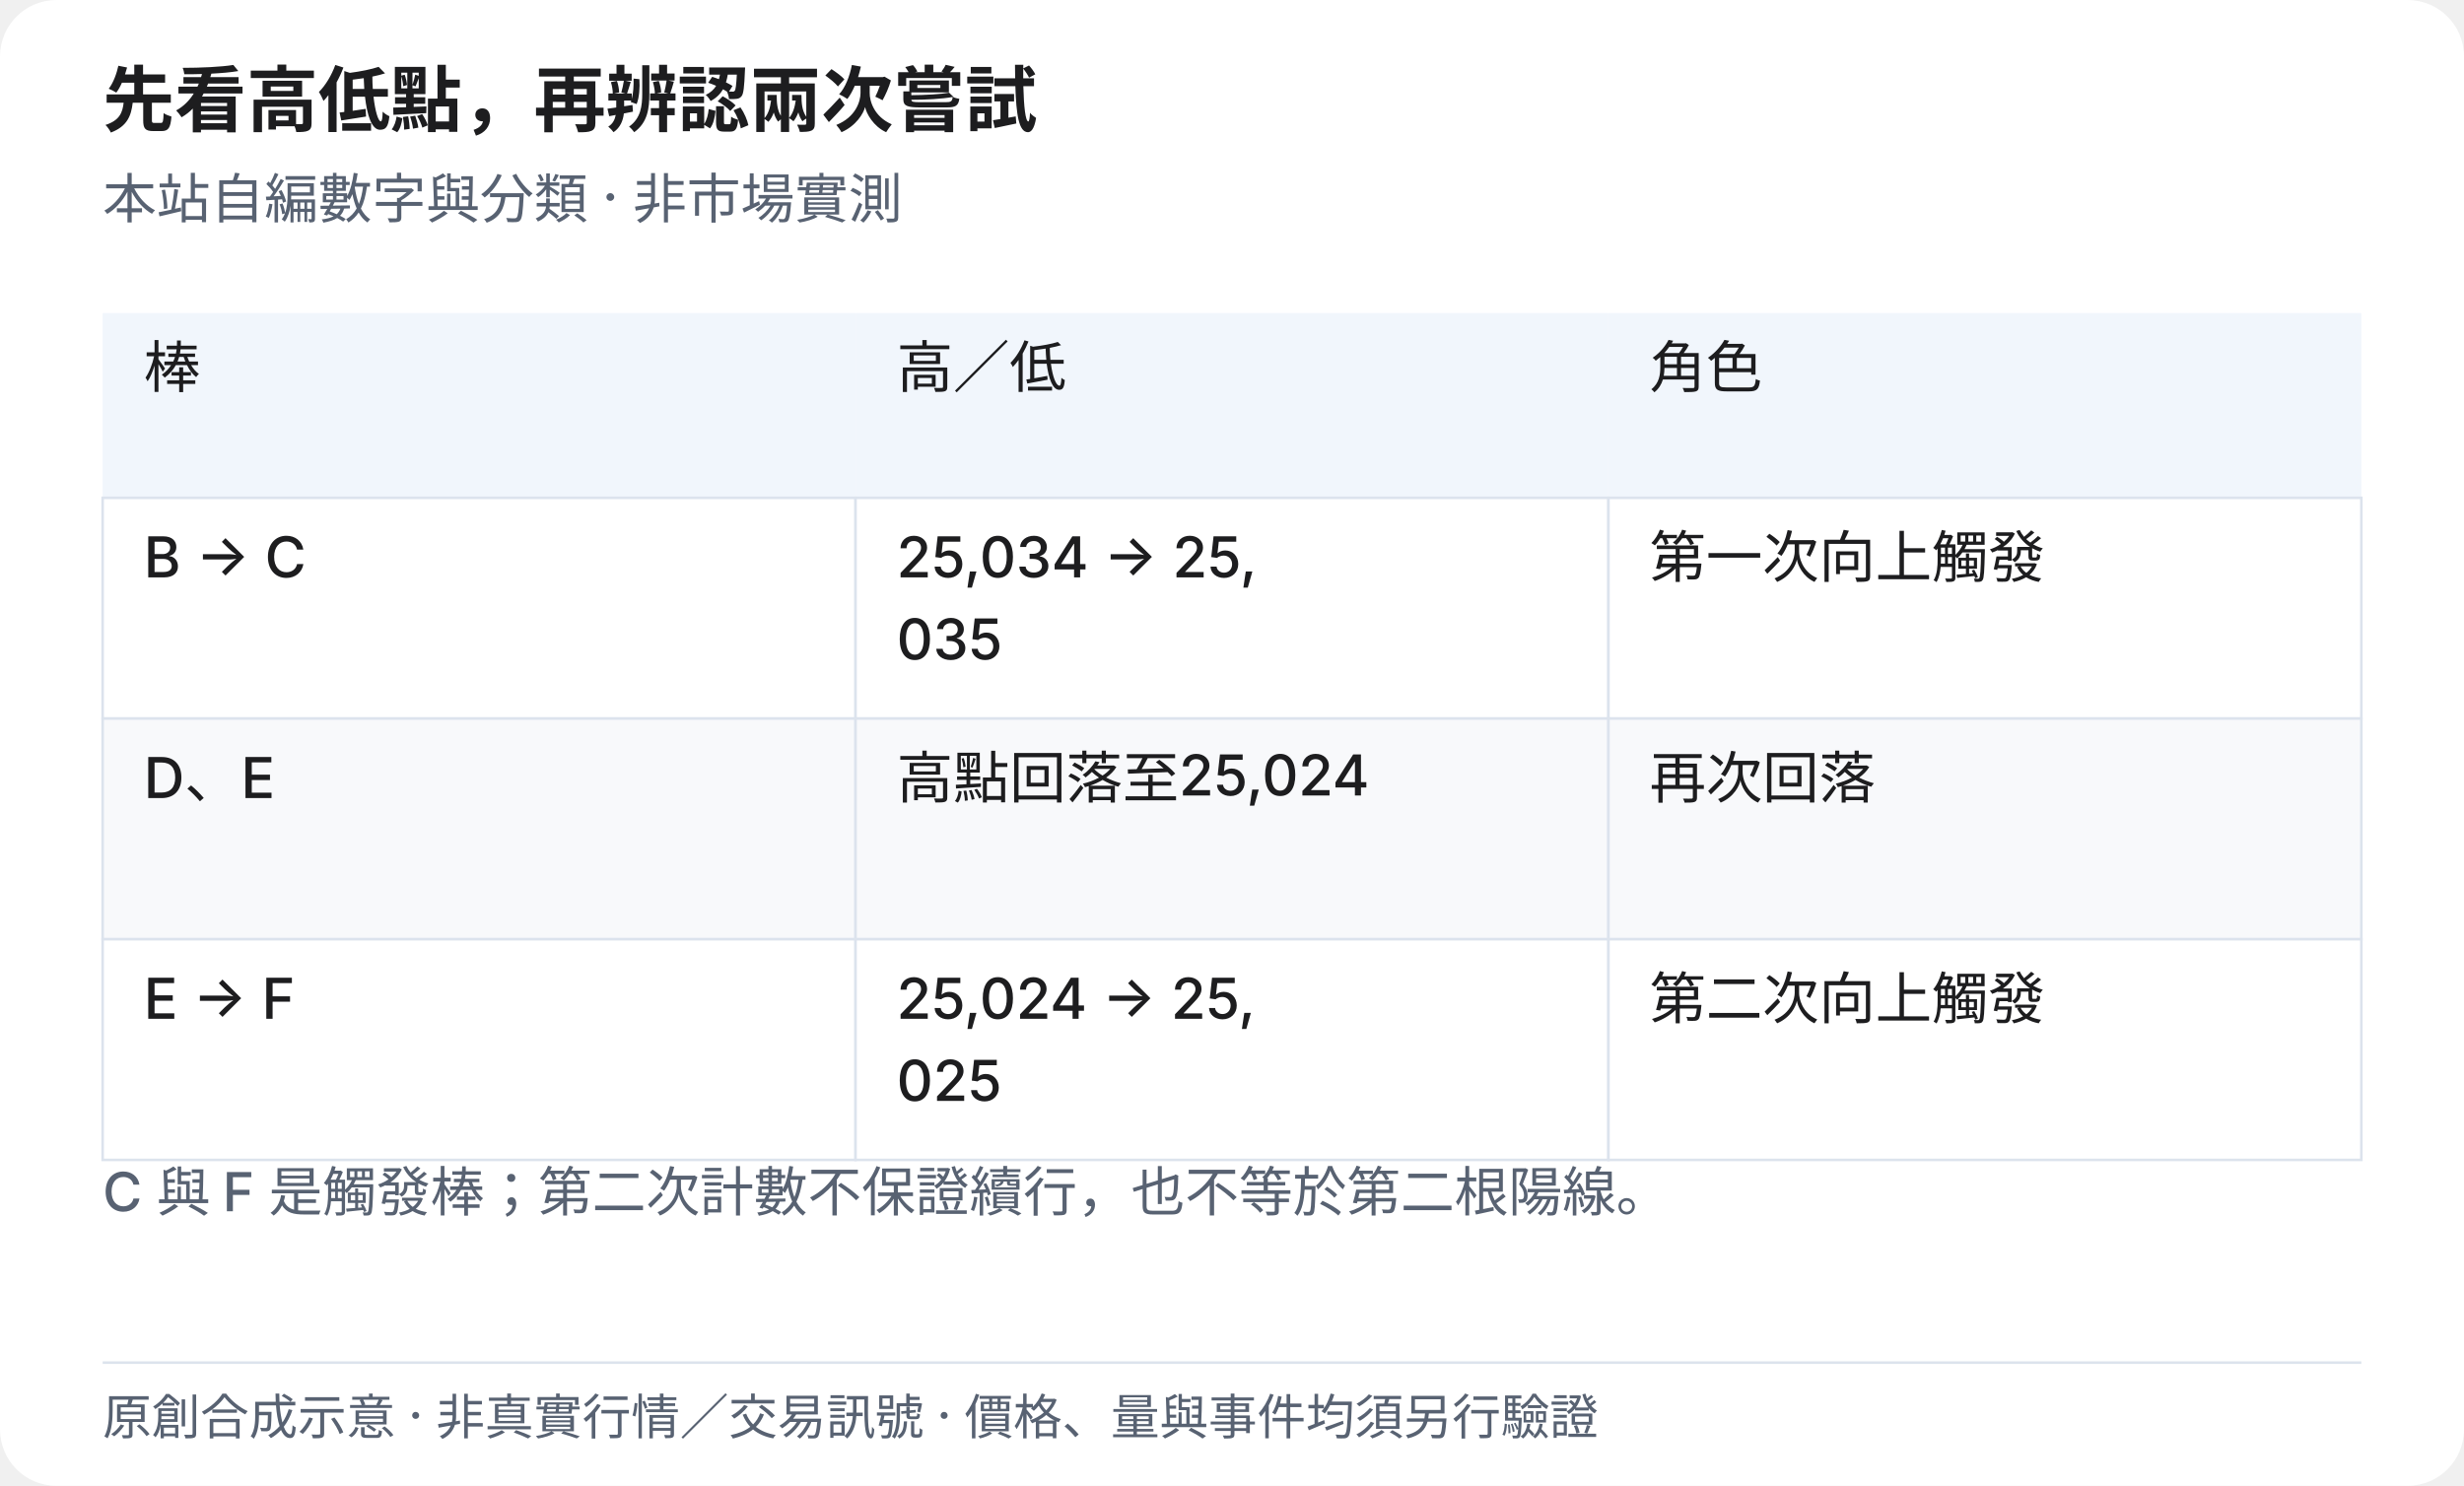
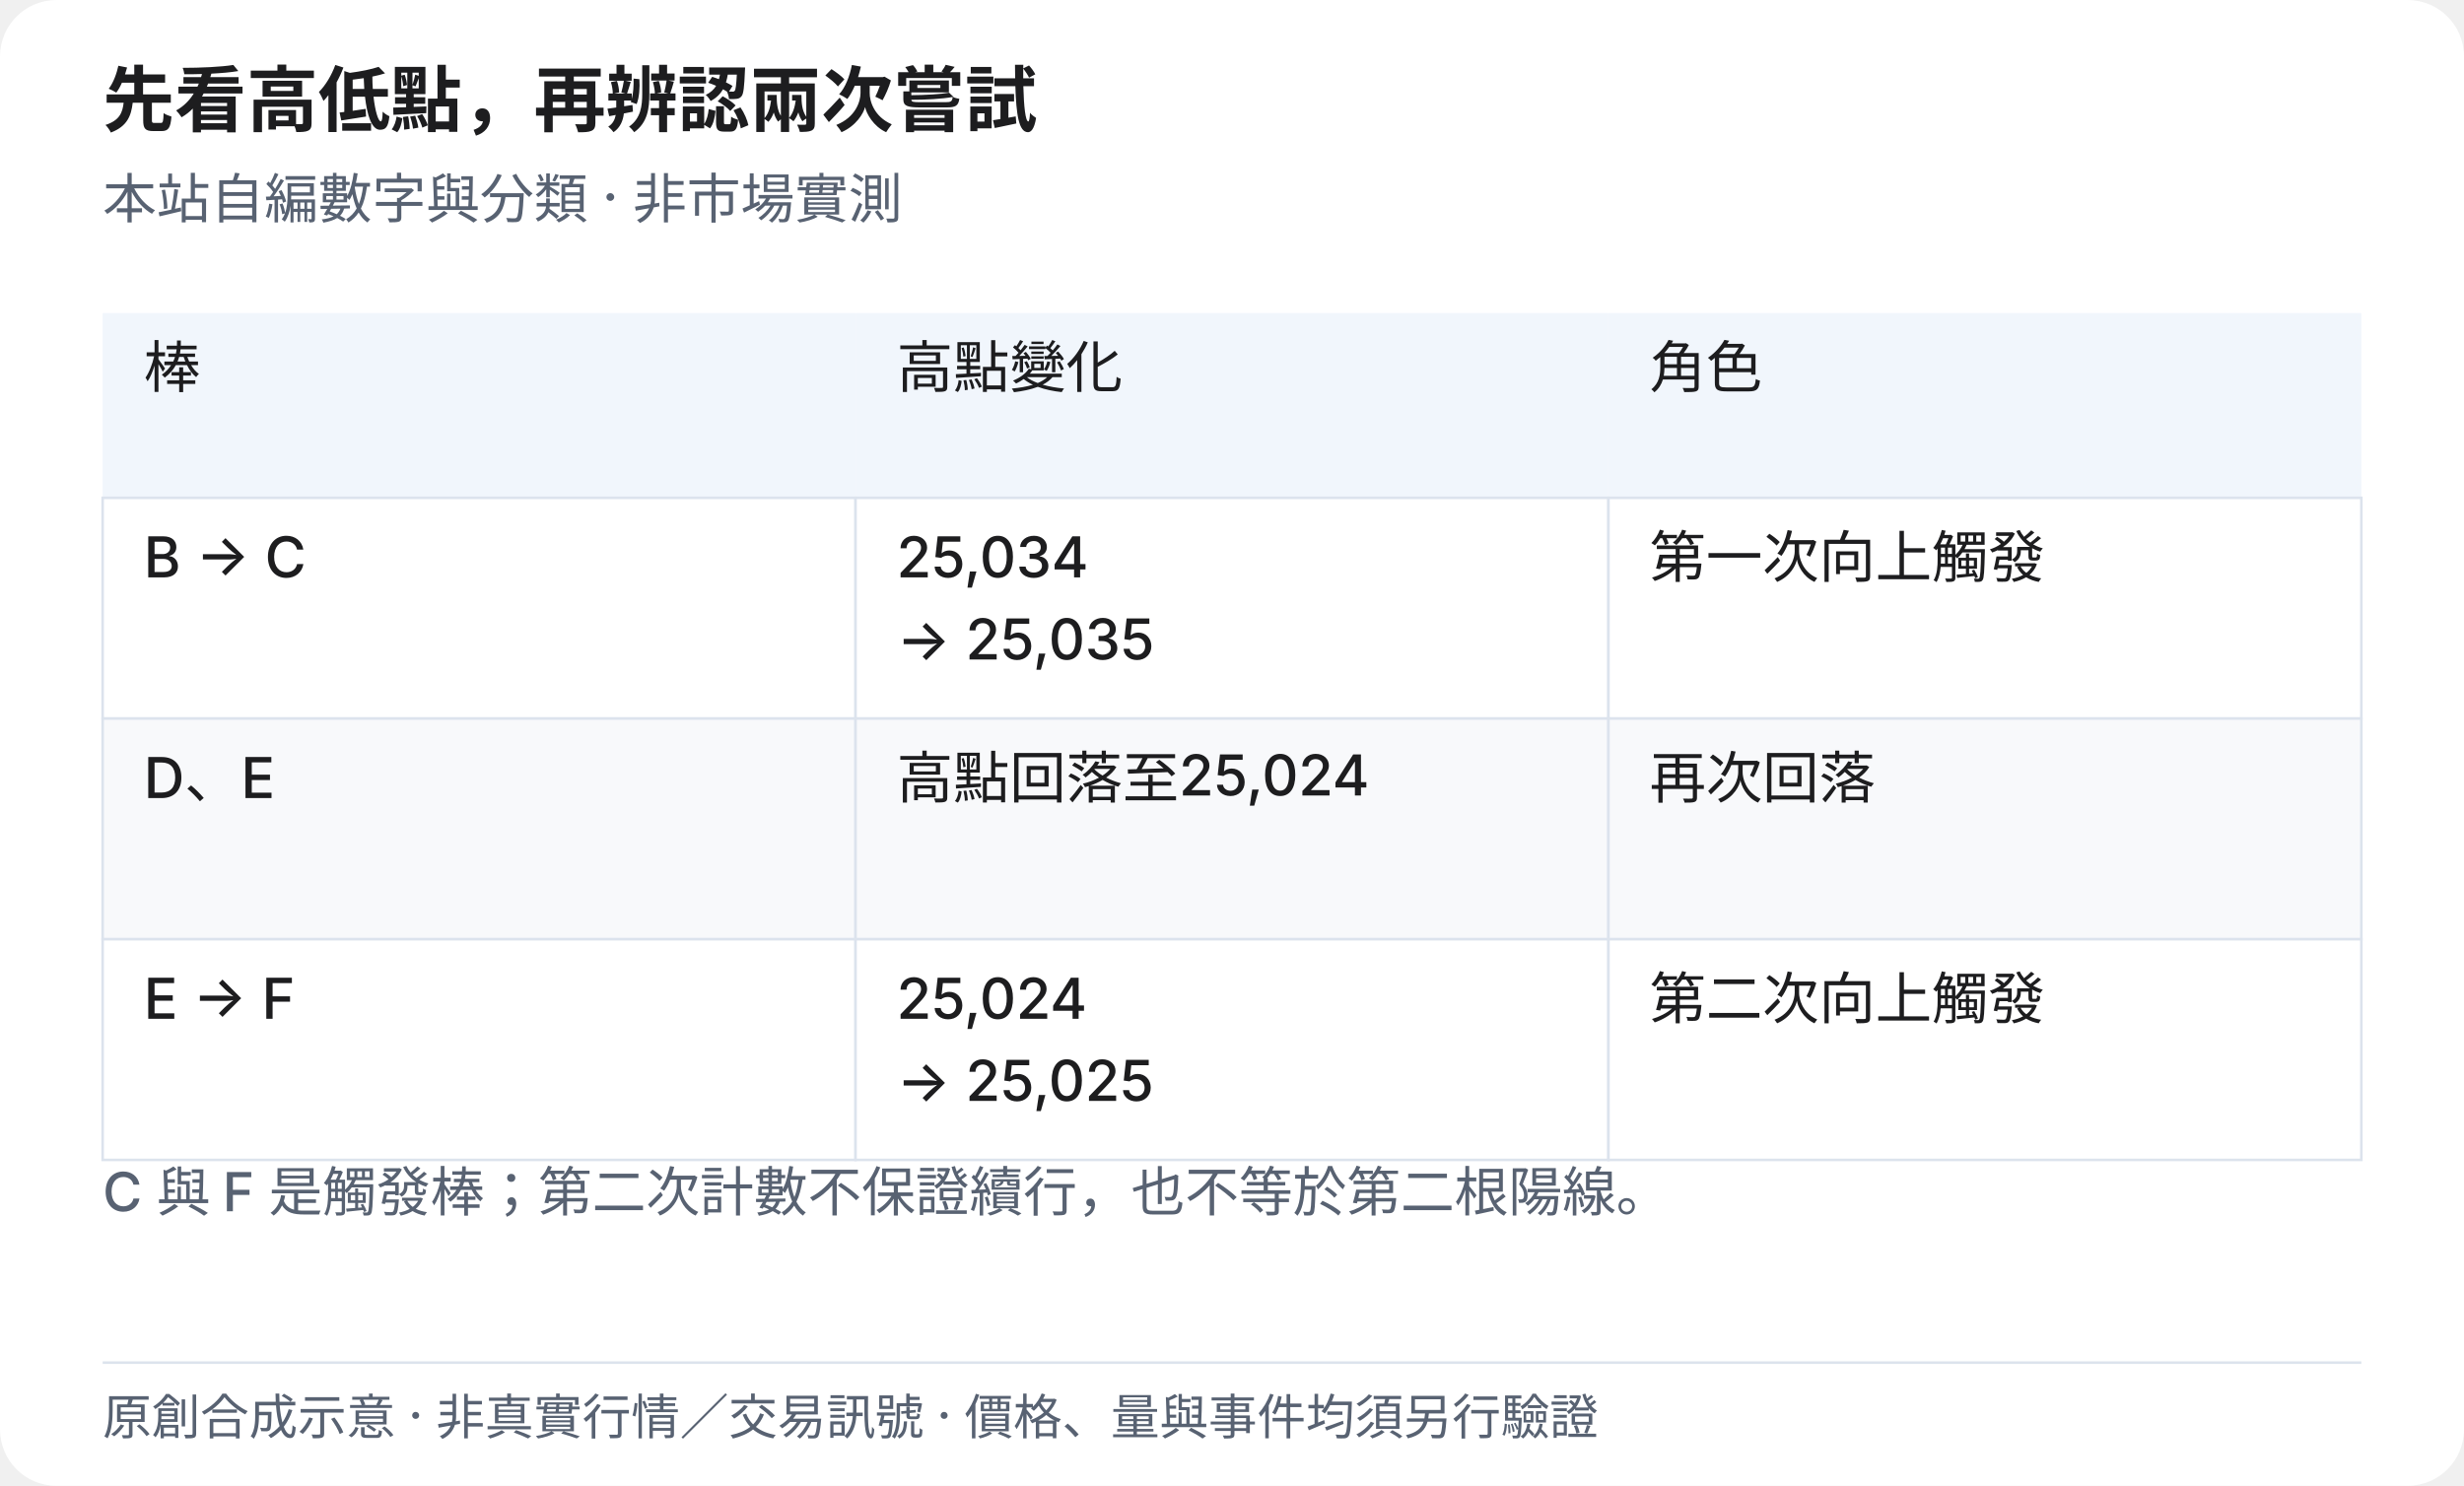
<svg xmlns="http://www.w3.org/2000/svg" width="960" height="579" viewBox="0 0 960 579" role="img" aria-labelledby="t d">
  <rect width="960" height="579" rx="22" fill="#fff" />
  <g font-family="-apple-system,BlinkMacSystemFont,'Microsoft JhengHei',sans-serif">
    <text x="40" y="49" fill="#1d1d1f" font-size="28" font-weight="760" text-anchor="start">先看高低點，再辨認兩次嘗試</text>
    <text x="40" y="85" fill="#586272" font-size="21" font-weight="450" text-anchor="start">本站自編數字與分類 · 非市場實測</text>
    <rect x="40" y="122" width="293.333" height="72" fill="#f1f6fc" />
    <text x="56" y="151" fill="#1d1d1f" font-size="22" font-weight="450" text-anchor="start">棒</text>
    <rect x="333.333" y="122" width="293.333" height="72" fill="#f1f6fc" />
-     <text x="349.333" y="151" fill="#1d1d1f" font-size="22" font-weight="450" text-anchor="start">高／低</text>
+     <text x="349.333" y="151" fill="#1d1d1f" font-size="22" font-weight="450" text-anchor="start">高點變化</text>
    <rect x="626.667" y="122" width="293.333" height="72" fill="#f1f6fc" />
    <text x="642.667" y="151" fill="#1d1d1f" font-size="22" font-weight="450" text-anchor="start">角色</text>
    <rect x="40" y="194" width="293.333" height="86" fill="#fff" stroke="#dce3ed" />
    <text x="56" y="225" fill="#1d1d1f" font-size="22" font-weight="450" text-anchor="start">B → C</text>
    <rect x="333.333" y="194" width="293.333" height="86" fill="#fff" stroke="#dce3ed" />
-     <text x="349.333" y="225" fill="#1d1d1f" font-size="22" font-weight="450" text-anchor="start">25,034 → 25,</text>
-     <text x="349.333" y="257" fill="#1d1d1f" font-size="22" font-weight="450" text-anchor="start">035</text>
+     <text x="349.333" y="225" fill="#1d1d1f" font-size="22" font-weight="450" text-anchor="start">25,034</text>
+     <text x="349.333" y="257" fill="#1d1d1f" font-size="22" font-weight="450" text-anchor="start">→ 25,035</text>
    <rect x="626.667" y="194" width="293.333" height="86" fill="#fff" stroke="#dce3ed" />
    <text x="642.667" y="225" fill="#1d1d1f" font-size="22" font-weight="450" text-anchor="start">第一次向上觸發</text>
    <rect x="40" y="280" width="293.333" height="86" fill="#f8f9fb" stroke="#dce3ed" />
    <text x="56" y="311" fill="#1d1d1f" font-size="22" font-weight="450" text-anchor="start">D、E</text>
    <rect x="333.333" y="280" width="293.333" height="86" fill="#f8f9fb" stroke="#dce3ed" />
    <text x="349.333" y="311" fill="#1d1d1f" font-size="22" font-weight="450" text-anchor="start">高點回落至25,024</text>
    <rect x="626.667" y="280" width="293.333" height="86" fill="#f8f9fb" stroke="#dce3ed" />
    <text x="642.667" y="311" fill="#1d1d1f" font-size="22" font-weight="450" text-anchor="start">再次回落</text>
    <rect x="40" y="366" width="293.333" height="86" fill="#fff" stroke="#dce3ed" />
    <text x="56" y="397" fill="#1d1d1f" font-size="22" font-weight="450" text-anchor="start">E → F</text>
    <rect x="333.333" y="366" width="293.333" height="86" fill="#fff" stroke="#dce3ed" />
-     <text x="349.333" y="397" fill="#1d1d1f" font-size="22" font-weight="450" text-anchor="start">25,024 → 25,</text>
-     <text x="349.333" y="429" fill="#1d1d1f" font-size="22" font-weight="450" text-anchor="start">025</text>
+     <text x="349.333" y="397" fill="#1d1d1f" font-size="22" font-weight="450" text-anchor="start">25,024</text>
+     <text x="349.333" y="429" fill="#1d1d1f" font-size="22" font-weight="450" text-anchor="start">→ 25,025</text>
    <rect x="626.667" y="366" width="293.333" height="86" fill="#fff" stroke="#dce3ed" />
    <text x="642.667" y="397" fill="#1d1d1f" font-size="22" font-weight="450" text-anchor="start">第二次向上觸發</text>
    <text x="40" y="472" fill="#586272" font-size="21" font-weight="450" text-anchor="start">C 與 F 是觸發棒；第二次計數不保證續行，也不等於第二根陽線。</text>
    <path d="M40 531H920" stroke="#dce3ed" />
    <text x="40" y="559" fill="#586272" font-size="19" font-weight="450" text-anchor="start">原創合成示意 · 非真實行情／交易訊號 · 價格、量與事件均須另行驗證</text>
  </g>
</svg>
